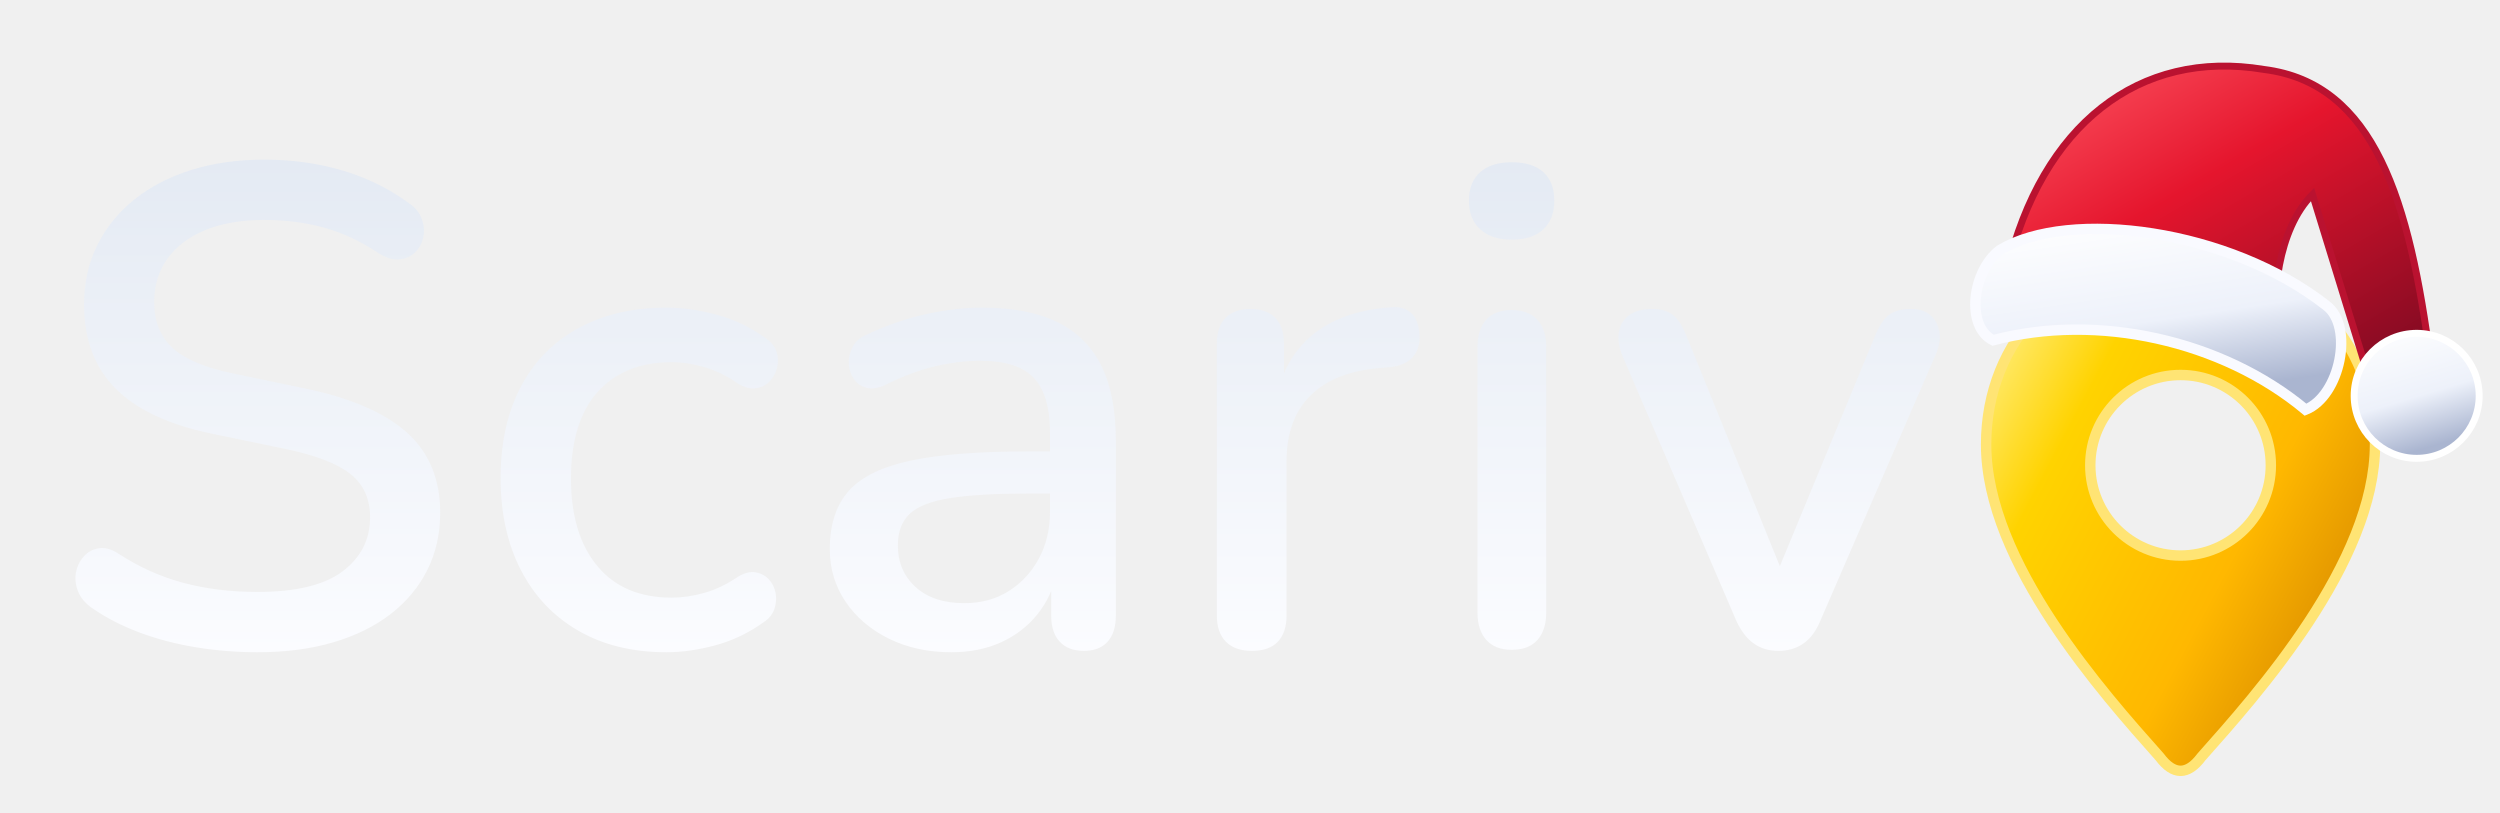
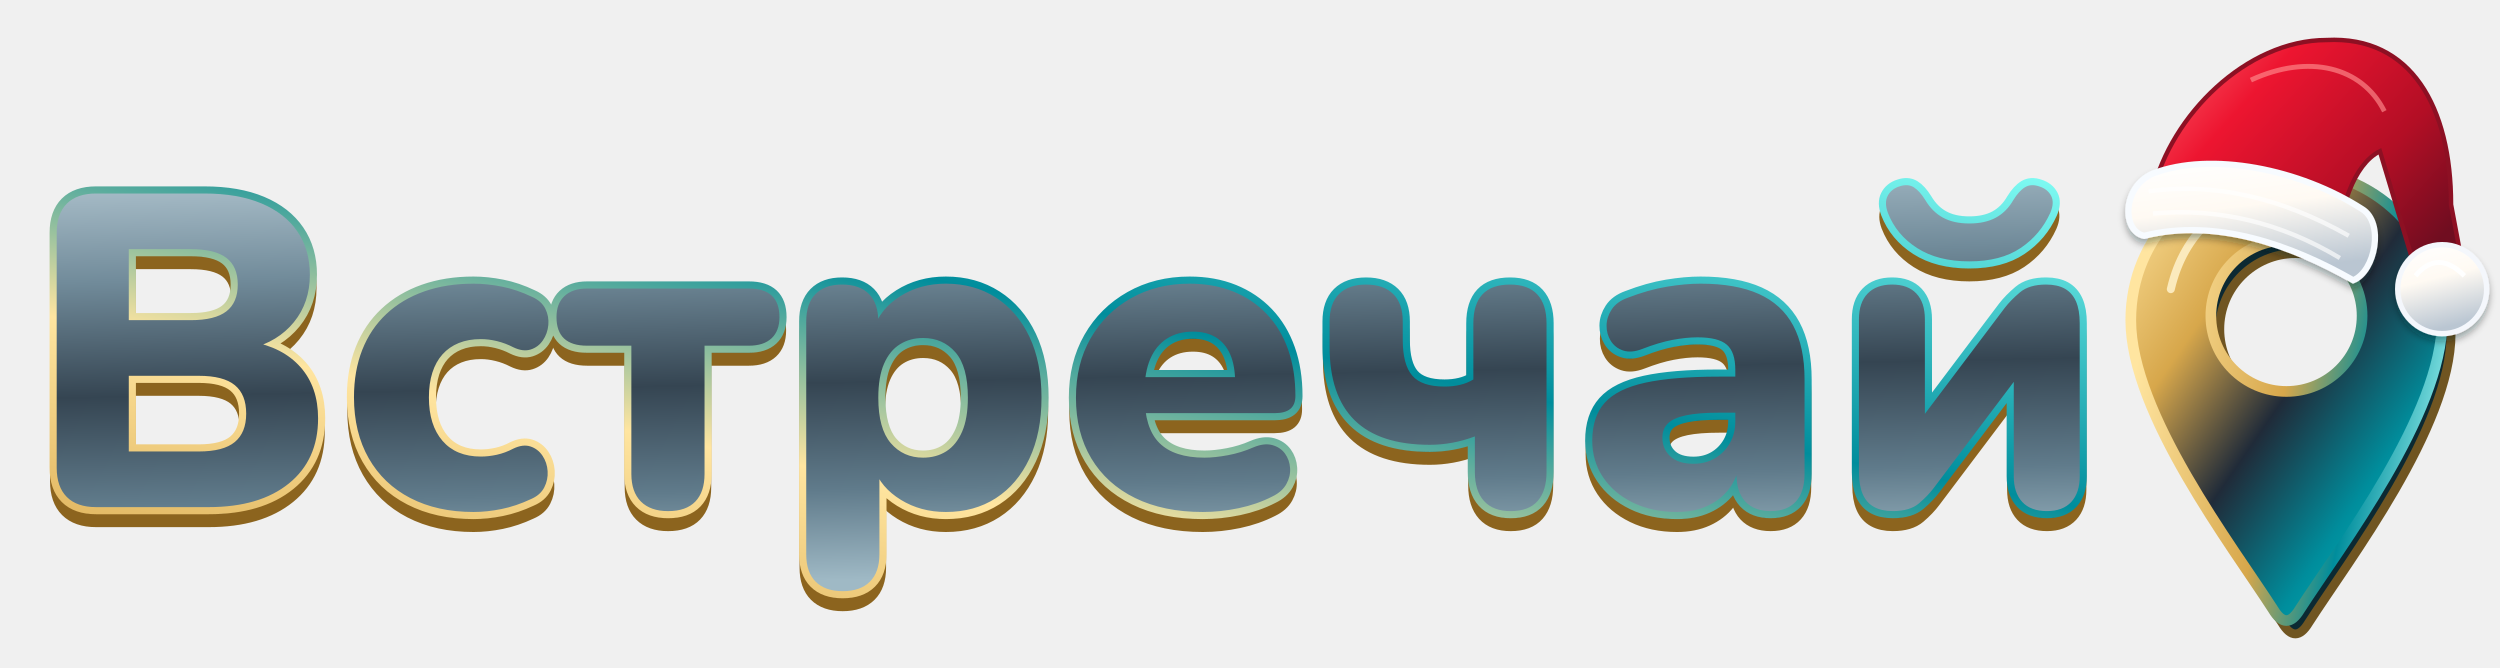
- <svg xmlns="http://www.w3.org/2000/svg" width="360" height="117" viewBox="0 0 360 117">
+ <svg xmlns="http://www.w3.org/2000/svg" width="562" height="150" viewBox="0 0 562 150" role="img" aria-label="Встречай">
  <defs>
-     <linearGradient id="soft-silver" x1="0" y1="0" x2="0" y2="1">
-       <stop stop-color="#fbfcff" />
-       <stop offset="1" stop-color="#e4eaf3" />
+     <linearGradient id="metal" x1="0" y1="0" x2=".1" y2="1">
+       <stop stop-color="#a9bec9" />
+       <stop offset=".24" stop-color="#718b9a" />
+       <stop offset=".52" stop-color="#354552" />
+       <stop offset=".78" stop-color="#607b8b" />
+       <stop offset="1" stop-color="#9fb9c5" />
+     </linearGradient>
+     <linearGradient id="edge" x1="0" y1="1" x2="1" y2="0">
+       <stop stop-color="#D7A74B" />
+       <stop offset=".34" stop-color="#FFE5A0" />
+       <stop offset=".6" stop-color="#008D9C" />
+       <stop offset="1" stop-color="#7ffbf3" />
    </linearGradient>
  </defs>
-   <path transform="translate(6 93) scale(.098 -.098)" fill="url(#soft-silver)" d="M317.11 -9.42Q271.37 -9.42 227.08 -2.2Q182.79 5.02 143.935 19.535Q105.08 34.05 74.08 55.49Q59.26 65.76 53.565 79.87Q47.87 93.98 50.37 107.585Q52.87 121.19 61.78 131.235Q70.69 141.28 84.085 143.41Q97.48 145.54 113.01 135.28Q157.88 106.09 207.89 92.645Q257.9 79.2 317.11 79.2Q402.18 79.2 442.375 109.605Q482.57 140.01 482.57 188.95Q482.57 229.45 453.745 252.485Q424.92 275.52 356.55 289.68L249.74 311.81Q155.02 331.52 108.665 378.005Q62.31 424.49 62.31 501.63Q62.31 549.47 81.59 588.46Q100.87 627.45 136.065 655.725Q171.26 684.0 219.885 699.21Q268.51 714.42 327.19 714.42Q388.93 714.42 443.22 698.12Q497.51 681.82 541.08 649.35Q554.48 639.79 558.97 626.25Q563.46 612.71 560.605 599.815Q557.75 586.92 548.63 578.085Q539.51 569.25 525.755 567.83Q512.0 566.41 495.05 576.96Q456.31 602.88 415.42 614.34Q374.53 625.8 326.48 625.8Q276.72 625.8 240.54 610.92Q204.36 596.04 184.835 568.925Q165.31 541.81 165.31 505.18Q165.31 462.82 192.2 437.85Q219.09 412.88 282.3 400.01L388.41 377.88Q488.28 356.88 536.925 313.18Q585.57 269.48 585.57 195.64Q585.57 149.37 566.79 111.675Q548.01 73.98 512.955 46.845Q477.9 19.71 428.49 5.145Q379.08 -9.42 317.11 -9.42ZM918.08 -9.42Q843.4 -9.42 788.57 22.225Q733.74 53.87 704.04 111.58Q674.34 169.29 674.34 246.71Q674.34 305.13 691.115 351.34Q707.89 397.55 739.59 429.905Q771.29 462.26 816.555 479.62Q861.82 496.98 918.08 496.98Q952.53 496.98 991.32 486.675Q1030.11 476.37 1063.24 452.48Q1076.06 443.93 1079.76 432.24Q1083.46 420.55 1080.605 408.655Q1077.75 396.76 1069.55 388.43Q1061.35 380.1 1049.375 378.465Q1037.4 376.83 1023.29 385.25Q999.26 402.01 974.095 409.38Q948.93 416.75 925.61 416.75Q889.72 416.75 862.405 405.235Q835.09 393.72 816.145 372.2Q797.2 350.68 787.48 318.93Q777.76 287.18 777.76 245.71Q777.76 164.19 816.295 117.5Q854.83 70.81 925.61 70.81Q948.93 70.81 973.74 77.82Q998.55 84.83 1023.29 101.59Q1037.4 110.01 1049.02 108.025Q1060.64 106.04 1068.48 97.705Q1076.32 89.37 1078.465 77.475Q1080.61 65.58 1076.56 53.895Q1072.51 42.21 1060.4 34.36Q1027.98 11.18 990.255 0.88Q952.53 -9.42 918.08 -9.42ZM1336.45 -9.42Q1285.18 -9.42 1244.695 10.645Q1204.21 30.71 1181.14 64.985Q1158.07 99.26 1158.07 142.11Q1158.07 196.11 1185.64 227.32Q1213.21 258.53 1276.64 272.095Q1340.07 285.66 1448.1 285.66H1495.49V223.78H1449.39Q1376.69 223.78 1334.63 217.06Q1292.57 210.34 1275.33 193.815Q1258.09 177.29 1258.09 147.53Q1258.09 110.19 1284.13 86.445Q1310.17 62.7 1355.79 62.7Q1392.55 62.7 1420.655 80.225Q1448.76 97.75 1465.205 128.075Q1481.65 158.4 1481.65 197.45V312.16Q1481.65 368.52 1457.915 393.7Q1434.18 418.88 1379.29 418.88Q1347.11 418.88 1312.74 410.725Q1278.37 402.57 1240.51 383.83Q1224.4 375.99 1212.21 379.12Q1200.02 382.25 1193.18 392.44Q1186.34 402.63 1185.905 415.17Q1185.47 427.71 1191.88 439.75Q1198.29 451.79 1213.82 457.93Q1258.37 478.66 1301.305 487.82Q1344.24 496.98 1381.55 496.98Q1448.64 496.98 1492.105 475.845Q1535.57 454.71 1556.975 411.8Q1578.38 368.89 1578.38 301.49V44.43Q1578.38 19.51 1566.275 6.045Q1554.17 -7.42 1531.37 -7.42Q1508.58 -7.42 1495.97 6.045Q1483.36 19.51 1483.36 44.43V108.92H1492.23Q1484.36 72.47 1462.85 45.96Q1441.34 19.45 1409.325 5.015Q1377.31 -9.42 1336.45 -9.42ZM1778.35 -7.42Q1753.42 -7.42 1740.1 6.045Q1726.78 19.51 1726.78 44.43V443.83Q1726.78 469.05 1739.745 482.015Q1752.71 494.98 1776.22 494.98Q1799.72 494.98 1812.54 482.015Q1825.36 469.05 1825.36 443.83V371.0H1815.36Q1830.81 430.71 1873.975 462.0Q1917.14 493.29 1983.99 497.55Q2001.52 498.98 2012.285 489.08Q2023.05 479.18 2024.47 457.81Q2025.89 437.15 2014.85 424.54Q2003.81 411.93 1981.14 409.51L1962.04 407.8Q1897.28 401.51 1863.24 366.685Q1829.2 331.86 1829.2 270.81V44.43Q1829.2 19.51 1816.385 6.045Q1803.57 -7.42 1778.35 -7.42ZM2159.93 -5.84Q2135.71 -5.84 2122.745 8.69Q2109.78 23.22 2109.78 48.85V438.7Q2109.78 465.34 2122.745 479.37Q2135.71 493.4 2159.93 493.4Q2184.14 493.4 2197.46 479.37Q2210.78 465.34 2210.78 438.7V48.85Q2210.78 23.22 2197.96 8.69Q2185.14 -5.84 2159.93 -5.84ZM2159.93 596.81Q2130.42 596.81 2113.815 611.995Q2097.21 627.18 2097.21 653.84Q2097.21 681.51 2113.815 696.05Q2130.42 710.59 2159.93 710.59Q2190.43 710.59 2206.54 696.05Q2222.65 681.51 2222.65 653.84Q2222.65 627.18 2206.54 611.995Q2190.43 596.81 2159.93 596.81ZM2551.82 -7.42Q2530.87 -7.42 2515.405 3.7Q2499.94 14.82 2489.68 37.77L2322.87 425.86Q2315.31 444.39 2317.38 460.065Q2319.45 475.74 2332.055 485.36Q2344.66 494.98 2366.75 494.98Q2385.7 494.98 2396.95 486.215Q2408.2 477.45 2417.18 454.52L2568.08 82.53H2539.82L2693.86 455.23Q2702.83 477.45 2714.44 486.215Q2726.05 494.98 2746.71 494.98Q2765.24 494.98 2775.78 485.36Q2786.32 475.74 2788.6 460.42Q2790.88 445.1 2782.61 426.86L2613.96 37.77Q2604.7 14.82 2589.09 3.7Q2573.48 -7.42 2551.82 -7.42Z" />
-   <svg x="278" y="0" width="82" height="117" viewBox="0 0 82 117">
+   <path d="M21.595 114.0Q17.295 114.0 15.022 111.726Q12.748 109.453 12.748 105.153V52.347Q12.748 48.047 15.022 45.774Q17.295 43.5 21.595 43.5H45.928Q53.471 43.5 58.766 45.724Q64.061 47.948 66.859 52.048Q69.656 56.148 69.656 61.752Q69.656 68.01 66.075 72.41Q62.494 76.81 56.332 78.357V76.762Q63.589 78.052 67.547 82.529Q71.504 87.005 71.504 94.062Q71.504 103.367 64.94 108.683Q58.375 114.0 46.933 114.0ZM28.951 101.492H44.666Q50.229 101.492 52.786 99.365Q55.344 97.239 55.344 92.986Q55.344 88.681 52.786 86.581Q50.229 84.48 44.666 84.48H28.951ZM28.951 71.972H42.871Q48.329 71.972 50.889 69.993Q53.449 68.014 53.449 63.966Q53.449 59.918 50.889 57.963Q48.329 56.008 42.871 56.008H28.951ZM106.444 115.095Q98.316 115.095 92.259 111.969Q86.202 108.843 82.888 103.019Q79.574 97.195 79.574 89.3Q79.574 83.352 81.443 78.631Q83.312 73.91 86.85 70.588Q90.388 67.267 95.349 65.517Q100.311 63.767 106.444 63.767Q109.459 63.767 112.809 64.429Q116.159 65.091 119.559 66.715Q121.73 67.667 122.587 69.401Q123.444 71.134 123.263 73.06Q123.082 74.986 122.037 76.512Q120.992 78.037 119.283 78.573Q117.573 79.109 115.397 78.066Q113.626 77.147 111.73 76.687Q109.835 76.227 108.115 76.227Q105.291 76.227 103.125 77.111Q100.958 77.994 99.47 79.659Q97.981 81.323 97.2 83.747Q96.419 86.171 96.419 89.352Q96.419 95.563 99.47 99.099Q102.52 102.635 108.115 102.635Q109.835 102.635 111.704 102.225Q113.573 101.815 115.397 100.849Q117.573 99.806 119.256 100.368Q120.939 100.929 121.958 102.455Q122.977 103.981 123.106 105.907Q123.235 107.833 122.352 109.566Q121.468 111.299 119.35 112.199Q116.002 113.771 112.73 114.433Q109.459 115.095 106.444 115.095ZM150.19 114.9Q146.23 114.9 144.08 112.75Q141.93 110.6 141.93 106.54V77.71H131.97Q125.1 77.71 125.1 71.29Q125.1 68.22 126.905 66.54Q128.71 64.86 131.97 64.86H168.35Q175.22 64.86 175.22 71.29Q175.22 74.4 173.44 76.055Q171.66 77.71 168.35 77.71H158.38V106.54Q158.38 110.6 156.31 112.75Q154.24 114.9 150.19 114.9ZM189.439 132.895Q185.488 132.895 183.364 130.772Q181.241 128.648 181.241 124.596V72.266Q181.241 68.214 183.34 66.09Q185.44 63.967 189.292 63.967Q193.244 63.967 195.344 66.09Q197.443 68.214 197.443 72.266V78.543L196.343 74.115Q197.796 69.491 202.303 66.629Q206.81 63.767 212.629 63.767Q218.982 63.767 223.832 66.867Q228.682 69.967 231.406 75.688Q234.129 81.41 234.129 89.405Q234.129 97.3 231.406 103.098Q228.682 108.895 223.858 111.995Q219.034 115.095 212.629 115.095Q206.958 115.095 202.501 112.355Q198.043 109.614 196.491 105.285H197.691V124.596Q197.691 128.648 195.541 130.772Q193.391 132.895 189.439 132.895ZM207.511 102.882Q210.497 102.882 212.75 101.439Q215.003 99.996 216.291 97.017Q217.579 94.038 217.579 89.405Q217.579 82.404 214.774 79.192Q211.969 75.98 207.511 75.98Q204.573 75.98 202.296 77.397Q200.02 78.813 198.732 81.768Q197.443 84.724 197.443 89.405Q197.443 96.353 200.248 99.618Q203.053 102.882 207.511 102.882ZM270.387 115.095Q261.564 115.095 255.159 111.948Q248.754 108.8 245.314 103.029Q241.874 97.257 241.874 89.41Q241.874 81.81 245.166 76.062Q248.459 70.314 254.247 67.041Q260.035 63.767 267.421 63.767Q272.859 63.767 277.247 65.538Q281.635 67.31 284.775 70.605Q287.915 73.9 289.561 78.569Q291.206 83.238 291.206 89.033Q291.206 90.976 290.051 91.926Q288.896 92.876 286.549 92.876H255.543V84.772H279.217L277.665 86.081Q277.665 82.195 276.553 79.666Q275.441 77.137 273.343 75.844Q271.245 74.551 268.159 74.551Q264.768 74.551 262.318 76.121Q259.867 77.69 258.579 80.693Q257.291 83.695 257.291 88.072V88.867Q257.291 96.258 260.617 99.57Q263.944 102.882 270.777 102.882Q273.092 102.882 276.056 102.327Q279.021 101.773 281.683 100.601Q284.164 99.544 286.002 100.051Q287.839 100.558 288.861 101.962Q289.882 103.367 290.011 105.221Q290.139 107.076 289.175 108.814Q288.211 110.552 286.03 111.604Q282.578 113.376 278.48 114.236Q274.382 115.095 270.387 115.095ZM339.61 114.9Q335.66 114.9 333.605 112.625Q331.55 110.35 331.55 106.1V98.11Q328.95 99.08 326.43 99.535Q323.91 99.99 321.44 99.99Q310.11 99.99 304.5 94.455Q298.89 88.92 298.89 77.9V72.27Q298.89 68.21 301.015 66.09Q303.14 63.97 307.09 63.97Q311.04 63.97 313.19 66.09Q315.34 68.21 315.34 72.27V76.37Q315.34 81.96 317.465 84.43Q319.59 86.9 324.73 86.9Q326.62 86.9 328.25 86.51Q329.88 86.12 331.21 85.3V72.71Q331.21 63.97 339.46 63.97Q343.56 63.97 345.61 66.215Q347.66 68.46 347.66 72.71V106.1Q347.66 110.35 345.66 112.625Q343.66 114.9 339.61 114.9ZM377.002 115.095Q371.416 115.095 367.1 112.998Q362.783 110.9 360.362 107.281Q357.941 103.662 357.941 99.072Q357.941 93.672 360.741 90.545Q363.541 87.419 369.793 86.043Q376.045 84.667 386.407 84.667H391.788V92.771H386.412Q381.926 92.771 379.106 93.347Q376.287 93.924 374.998 95.136Q373.71 96.348 373.71 98.376Q373.71 100.963 375.51 102.61Q377.311 104.258 380.697 104.258Q383.378 104.258 385.476 103.041Q387.574 101.825 388.836 99.672Q390.098 97.519 390.098 94.686V83.138Q390.098 79.137 388.183 77.485Q386.269 75.832 381.592 75.832Q379.026 75.832 375.961 76.413Q372.897 76.994 369.149 78.456Q366.678 79.404 364.871 78.79Q363.064 78.175 362.097 76.616Q361.131 75.057 361.155 73.176Q361.178 71.295 362.312 69.56Q363.445 67.824 365.916 66.934Q370.611 65.129 374.742 64.448Q378.873 63.767 382.278 63.767Q390.239 63.767 395.389 66.086Q400.539 68.405 403.101 73.164Q405.663 77.924 405.663 85.352V106.544Q405.663 110.596 403.71 112.745Q401.758 114.895 398.054 114.895Q394.35 114.895 392.347 112.745Q390.345 110.596 390.345 106.544V103.41L391.003 104.409Q390.445 107.671 388.562 110.055Q386.678 112.438 383.745 113.767Q380.812 115.095 377.002 115.095ZM425.499 114.895Q422.981 114.895 421.276 113.957Q419.572 113.019 418.731 111.067Q417.891 109.115 417.891 106.149V71.775Q417.891 68.019 419.843 65.993Q421.795 63.967 425.352 63.967Q428.909 63.967 430.811 65.993Q432.713 68.019 432.713 71.775V96.678H429.97L450.672 69.204Q452.01 67.471 454.086 65.719Q456.162 63.967 459.962 63.967Q462.528 63.967 464.182 64.905Q465.837 65.843 466.677 67.745Q467.518 69.647 467.518 72.661V107.087Q467.518 110.791 465.616 112.843Q463.713 114.895 460.157 114.895Q456.5 114.895 454.598 112.843Q452.696 110.791 452.696 107.087V82.131H455.491L434.736 109.658Q433.451 111.391 431.401 113.143Q429.351 114.895 425.499 114.895ZM442.7 58.757Q435.643 58.757 430.972 55.764Q426.301 52.772 424.401 47.857Q423.558 45.576 424.346 44.041Q425.134 42.505 426.967 41.91Q428.848 41.267 430.188 42.082Q431.528 42.896 432.809 44.981Q434.366 47.61 436.778 48.925Q439.19 50.239 442.7 50.239Q446.262 50.239 448.674 48.925Q451.086 47.61 452.591 44.981Q453.872 42.896 455.236 42.082Q456.6 41.267 458.433 41.91Q460.314 42.505 461.102 44.041Q461.89 45.576 460.895 47.857Q458.68 52.772 454.218 55.764Q449.757 58.757 442.7 58.757Z" transform="translate(0 3)" fill="#101921" stroke="#8c641e" stroke-width="3" stroke-linejoin="round" />
+   <path d="M21.595 114.0Q17.295 114.0 15.022 111.726Q12.748 109.453 12.748 105.153V52.347Q12.748 48.047 15.022 45.774Q17.295 43.5 21.595 43.5H45.928Q53.471 43.5 58.766 45.724Q64.061 47.948 66.859 52.048Q69.656 56.148 69.656 61.752Q69.656 68.01 66.075 72.41Q62.494 76.81 56.332 78.357V76.762Q63.589 78.052 67.547 82.529Q71.504 87.005 71.504 94.062Q71.504 103.367 64.94 108.683Q58.375 114.0 46.933 114.0ZM28.951 101.492H44.666Q50.229 101.492 52.786 99.365Q55.344 97.239 55.344 92.986Q55.344 88.681 52.786 86.581Q50.229 84.48 44.666 84.48H28.951ZM28.951 71.972H42.871Q48.329 71.972 50.889 69.993Q53.449 68.014 53.449 63.966Q53.449 59.918 50.889 57.963Q48.329 56.008 42.871 56.008H28.951ZM106.444 115.095Q98.316 115.095 92.259 111.969Q86.202 108.843 82.888 103.019Q79.574 97.195 79.574 89.3Q79.574 83.352 81.443 78.631Q83.312 73.91 86.85 70.588Q90.388 67.267 95.349 65.517Q100.311 63.767 106.444 63.767Q109.459 63.767 112.809 64.429Q116.159 65.091 119.559 66.715Q121.73 67.667 122.587 69.401Q123.444 71.134 123.263 73.06Q123.082 74.986 122.037 76.512Q120.992 78.037 119.283 78.573Q117.573 79.109 115.397 78.066Q113.626 77.147 111.73 76.687Q109.835 76.227 108.115 76.227Q105.291 76.227 103.125 77.111Q100.958 77.994 99.47 79.659Q97.981 81.323 97.2 83.747Q96.419 86.171 96.419 89.352Q96.419 95.563 99.47 99.099Q102.52 102.635 108.115 102.635Q109.835 102.635 111.704 102.225Q113.573 101.815 115.397 100.849Q117.573 99.806 119.256 100.368Q120.939 100.929 121.958 102.455Q122.977 103.981 123.106 105.907Q123.235 107.833 122.352 109.566Q121.468 111.299 119.35 112.199Q116.002 113.771 112.73 114.433Q109.459 115.095 106.444 115.095ZM150.19 114.9Q146.23 114.9 144.08 112.75Q141.93 110.6 141.93 106.54V77.71H131.97Q125.1 77.71 125.1 71.29Q125.1 68.22 126.905 66.54Q128.71 64.86 131.97 64.86H168.35Q175.22 64.86 175.22 71.29Q175.22 74.4 173.44 76.055Q171.66 77.71 168.35 77.71H158.38V106.54Q158.38 110.6 156.31 112.75Q154.24 114.9 150.19 114.9ZM189.439 132.895Q185.488 132.895 183.364 130.772Q181.241 128.648 181.241 124.596V72.266Q181.241 68.214 183.34 66.09Q185.44 63.967 189.292 63.967Q193.244 63.967 195.344 66.09Q197.443 68.214 197.443 72.266V78.543L196.343 74.115Q197.796 69.491 202.303 66.629Q206.81 63.767 212.629 63.767Q218.982 63.767 223.832 66.867Q228.682 69.967 231.406 75.688Q234.129 81.41 234.129 89.405Q234.129 97.3 231.406 103.098Q228.682 108.895 223.858 111.995Q219.034 115.095 212.629 115.095Q206.958 115.095 202.501 112.355Q198.043 109.614 196.491 105.285H197.691V124.596Q197.691 128.648 195.541 130.772Q193.391 132.895 189.439 132.895ZM207.511 102.882Q210.497 102.882 212.75 101.439Q215.003 99.996 216.291 97.017Q217.579 94.038 217.579 89.405Q217.579 82.404 214.774 79.192Q211.969 75.98 207.511 75.98Q204.573 75.98 202.296 77.397Q200.02 78.813 198.732 81.768Q197.443 84.724 197.443 89.405Q197.443 96.353 200.248 99.618Q203.053 102.882 207.511 102.882ZM270.387 115.095Q261.564 115.095 255.159 111.948Q248.754 108.8 245.314 103.029Q241.874 97.257 241.874 89.41Q241.874 81.81 245.166 76.062Q248.459 70.314 254.247 67.041Q260.035 63.767 267.421 63.767Q272.859 63.767 277.247 65.538Q281.635 67.31 284.775 70.605Q287.915 73.9 289.561 78.569Q291.206 83.238 291.206 89.033Q291.206 90.976 290.051 91.926Q288.896 92.876 286.549 92.876H255.543V84.772H279.217L277.665 86.081Q277.665 82.195 276.553 79.666Q275.441 77.137 273.343 75.844Q271.245 74.551 268.159 74.551Q264.768 74.551 262.318 76.121Q259.867 77.69 258.579 80.693Q257.291 83.695 257.291 88.072V88.867Q257.291 96.258 260.617 99.57Q263.944 102.882 270.777 102.882Q273.092 102.882 276.056 102.327Q279.021 101.773 281.683 100.601Q284.164 99.544 286.002 100.051Q287.839 100.558 288.861 101.962Q289.882 103.367 290.011 105.221Q290.139 107.076 289.175 108.814Q288.211 110.552 286.03 111.604Q282.578 113.376 278.48 114.236Q274.382 115.095 270.387 115.095ZM339.61 114.9Q335.66 114.9 333.605 112.625Q331.55 110.35 331.55 106.1V98.11Q328.95 99.08 326.43 99.535Q323.91 99.99 321.44 99.99Q310.11 99.99 304.5 94.455Q298.89 88.92 298.89 77.9V72.27Q298.89 68.21 301.015 66.09Q303.14 63.97 307.09 63.97Q311.04 63.97 313.19 66.09Q315.34 68.21 315.34 72.27V76.37Q315.34 81.96 317.465 84.43Q319.59 86.9 324.73 86.9Q326.62 86.9 328.25 86.51Q329.88 86.12 331.21 85.3V72.71Q331.21 63.97 339.46 63.97Q343.56 63.97 345.61 66.215Q347.66 68.46 347.66 72.71V106.1Q347.66 110.35 345.66 112.625Q343.66 114.9 339.61 114.9ZM377.002 115.095Q371.416 115.095 367.1 112.998Q362.783 110.9 360.362 107.281Q357.941 103.662 357.941 99.072Q357.941 93.672 360.741 90.545Q363.541 87.419 369.793 86.043Q376.045 84.667 386.407 84.667H391.788V92.771H386.412Q381.926 92.771 379.106 93.347Q376.287 93.924 374.998 95.136Q373.71 96.348 373.71 98.376Q373.71 100.963 375.51 102.61Q377.311 104.258 380.697 104.258Q383.378 104.258 385.476 103.041Q387.574 101.825 388.836 99.672Q390.098 97.519 390.098 94.686V83.138Q390.098 79.137 388.183 77.485Q386.269 75.832 381.592 75.832Q379.026 75.832 375.961 76.413Q372.897 76.994 369.149 78.456Q366.678 79.404 364.871 78.79Q363.064 78.175 362.097 76.616Q361.131 75.057 361.155 73.176Q361.178 71.295 362.312 69.56Q363.445 67.824 365.916 66.934Q370.611 65.129 374.742 64.448Q378.873 63.767 382.278 63.767Q390.239 63.767 395.389 66.086Q400.539 68.405 403.101 73.164Q405.663 77.924 405.663 85.352V106.544Q405.663 110.596 403.71 112.745Q401.758 114.895 398.054 114.895Q394.35 114.895 392.347 112.745Q390.345 110.596 390.345 106.544V103.41L391.003 104.409Q390.445 107.671 388.562 110.055Q386.678 112.438 383.745 113.767Q380.812 115.095 377.002 115.095ZM425.499 114.895Q422.981 114.895 421.276 113.957Q419.572 113.019 418.731 111.067Q417.891 109.115 417.891 106.149V71.775Q417.891 68.019 419.843 65.993Q421.795 63.967 425.352 63.967Q428.909 63.967 430.811 65.993Q432.713 68.019 432.713 71.775V96.678H429.97L450.672 69.204Q452.01 67.471 454.086 65.719Q456.162 63.967 459.962 63.967Q462.528 63.967 464.182 64.905Q465.837 65.843 466.677 67.745Q467.518 69.647 467.518 72.661V107.087Q467.518 110.791 465.616 112.843Q463.713 114.895 460.157 114.895Q456.5 114.895 454.598 112.843Q452.696 110.791 452.696 107.087V82.131H455.491L434.736 109.658Q433.451 111.391 431.401 113.143Q429.351 114.895 425.499 114.895ZM442.7 58.757Q435.643 58.757 430.972 55.764Q426.301 52.772 424.401 47.857Q423.558 45.576 424.346 44.041Q425.134 42.505 426.967 41.91Q428.848 41.267 430.188 42.082Q431.528 42.896 432.809 44.981Q434.366 47.61 436.778 48.925Q439.19 50.239 442.7 50.239Q446.262 50.239 448.674 48.925Q451.086 47.61 452.591 44.981Q453.872 42.896 455.236 42.082Q456.6 41.267 458.433 41.91Q460.314 42.505 461.102 44.041Q461.89 45.576 460.895 47.857Q458.68 52.772 454.218 55.764Q449.757 58.757 442.7 58.757Z" fill="url(#metal)" stroke="url(#edge)" stroke-width="3.2" stroke-linejoin="round" paint-order="stroke" />
+   <svg x="470" width="92" height="150" viewBox="0 0 92 150">
    <defs>
-       <linearGradient id="pin-gold" x1="0" y1="0" x2="1" y2=".7">
-         <stop stop-color="#fff6a6" />
-         <stop offset=".3" stop-color="#ffd300" />
-         <stop offset=".7" stop-color="#ffb800" />
-         <stop offset="1" stop-color="#d78900" />
+       <linearGradient id="pin-body" x1="0" y1="0" x2="1" y2="1">
+         <stop stop-color="#FFE5A0" />
+         <stop offset=".28" stop-color="#D7A74B" />
+         <stop offset=".5" stop-color="#202B39" />
+         <stop offset=".73" stop-color="#008D9C" />
+         <stop offset="1" stop-color="#00D5D0" />
      </linearGradient>
-       <linearGradient id="pin-red" x2=".8" y2="1">
-         <stop stop-color="#ff5965" />
-         <stop offset=".45" stop-color="#e5152d" />
-         <stop offset="1" stop-color="#890b23" />
-       </linearGradient>
-       <linearGradient id="pin-fur" x2=".3" y2="1">
-         <stop stop-color="#fff" />
-         <stop offset=".6" stop-color="#edf1fa" />
-         <stop offset="1" stop-color="#aab5d0" />
+       <linearGradient id="pin-edge" x1="0" y1=".5" x2="1" y2=".8">
+         <stop stop-color="#FFE5A0" />
+         <stop offset=".45" stop-color="#D7A74B" />
+         <stop offset=".7" stop-color="#008D9C" />
+         <stop offset="1" stop-color="#adfffa" />
      </linearGradient>
    </defs>
-     <path d="M36 37C19 37 8 49 8 64c0 17 17 36 25 45q3 4 6 0c8-9 25-28 25-45 0-15-11-27-28-27Zm0 17a13 13 0 1 1 0 26 13 13 0 0 1 0-26Z" fill="url(#pin-gold)" fill-rule="evenodd" stroke="#ffe474" stroke-width="1.5" />
-     <path d="M11 39C16 18 30 7 48 10c16 2 21 19 24 42l-9 2-8-26c-5 5-6 15-5 21Z" fill="url(#pin-red)" stroke="#ba1230" />
-     <path d="M10 36c10-6 33-3 47 8 4 3 2 13-3 15-12-10-30-14-45-10-4-2-3-10 1-13Z" fill="url(#pin-fur)" stroke="#f9faff" stroke-width="1.5" />
-     <circle cx="70" cy="57" r="9" fill="url(#pin-fur)" stroke="#fff" />
+     <path d="M44 38C24 38 9 53 9 72c0 21 23 51 32 65q3 5 6 0c9-14 32-44 32-65 0-19-15-34-35-34Zm0 16a17 17 0 1 1 0 34 17 17 0 0 1 0-34Z" transform="translate(2 3)" fill="#0c2932" fill-rule="evenodd" stroke="#705521" stroke-width="2" />
+     <path d="M44 38C24 38 9 53 9 72c0 21 23 51 32 65q3 5 6 0c9-14 32-44 32-65 0-19-15-34-35-34Zm0 16a17 17 0 1 1 0 34 17 17 0 0 1 0-34Z" fill="url(#pin-body)" fill-rule="evenodd" stroke="url(#pin-edge)" stroke-width="2.4" />
+     <path d="M18 65C21 52 30 45 40 44" fill="none" stroke="#fff2cb" stroke-width="1.8" stroke-linecap="round" opacity=".85" />
+     <defs>
+       <linearGradient id="velvet" x1="0" y1="0" x2="1" y2=".7">
+         <stop stop-color="#ff6670" />
+         <stop offset=".32" stop-color="#ed1530" />
+         <stop offset=".72" stop-color="#b30e25" />
+         <stop offset="1" stop-color="#700d20" />
+       </linearGradient>
+       <linearGradient id="fur" x1="0" y1="0" x2=".25" y2="1">
+         <stop stop-color="#fff" />
+         <stop offset=".45" stop-color="#fffaf3" />
+         <stop offset="1" stop-color="#bac6d2" />
+       </linearGradient>
+       <filter id="fur-soft" x="-.12" y="-.2" width="1.24" height="1.4">
+         <feDropShadow dx="0" dy="1.2" stdDeviation=".8" flood-color="#101921" flood-opacity=".35" />
+       </filter>
+     </defs>
+     <path d="M14 43C18 26 35 9 53 9c19-1 28 15 28 37l3 16-10 2-9-30c-6 3-9 13-10 23Z" fill="url(#velvet)" stroke="#8d1023" stroke-width="1" />
+     <path d="M36 18C49 12 61 15 66 25" fill="none" stroke="#ff8c8e" stroke-width="1.1" opacity=".65" />
+     <g filter="url(#fur-soft)">
+       <path d="M14 39C27 34 47 38 61 47c5 3 3 14-2 16-14-8-31-14-47-10-5-1-5-11 2-14Z" fill="url(#fur)" stroke="#f7fbff" stroke-width="1.4" />
+       <path d="M13 43q22-3 45 10M14 48q22-2 42 10" fill="none" stroke="#fff" stroke-width="1" opacity=".65" />
+       <circle cx="79" cy="65" r="10" fill="url(#fur)" stroke="#f4f7fc" stroke-width="1.2" />
+       <path d="M73 62q5-6 11 0" fill="none" stroke="#fff" stroke-width="1.1" />
+     </g>
  </svg>
</svg>
